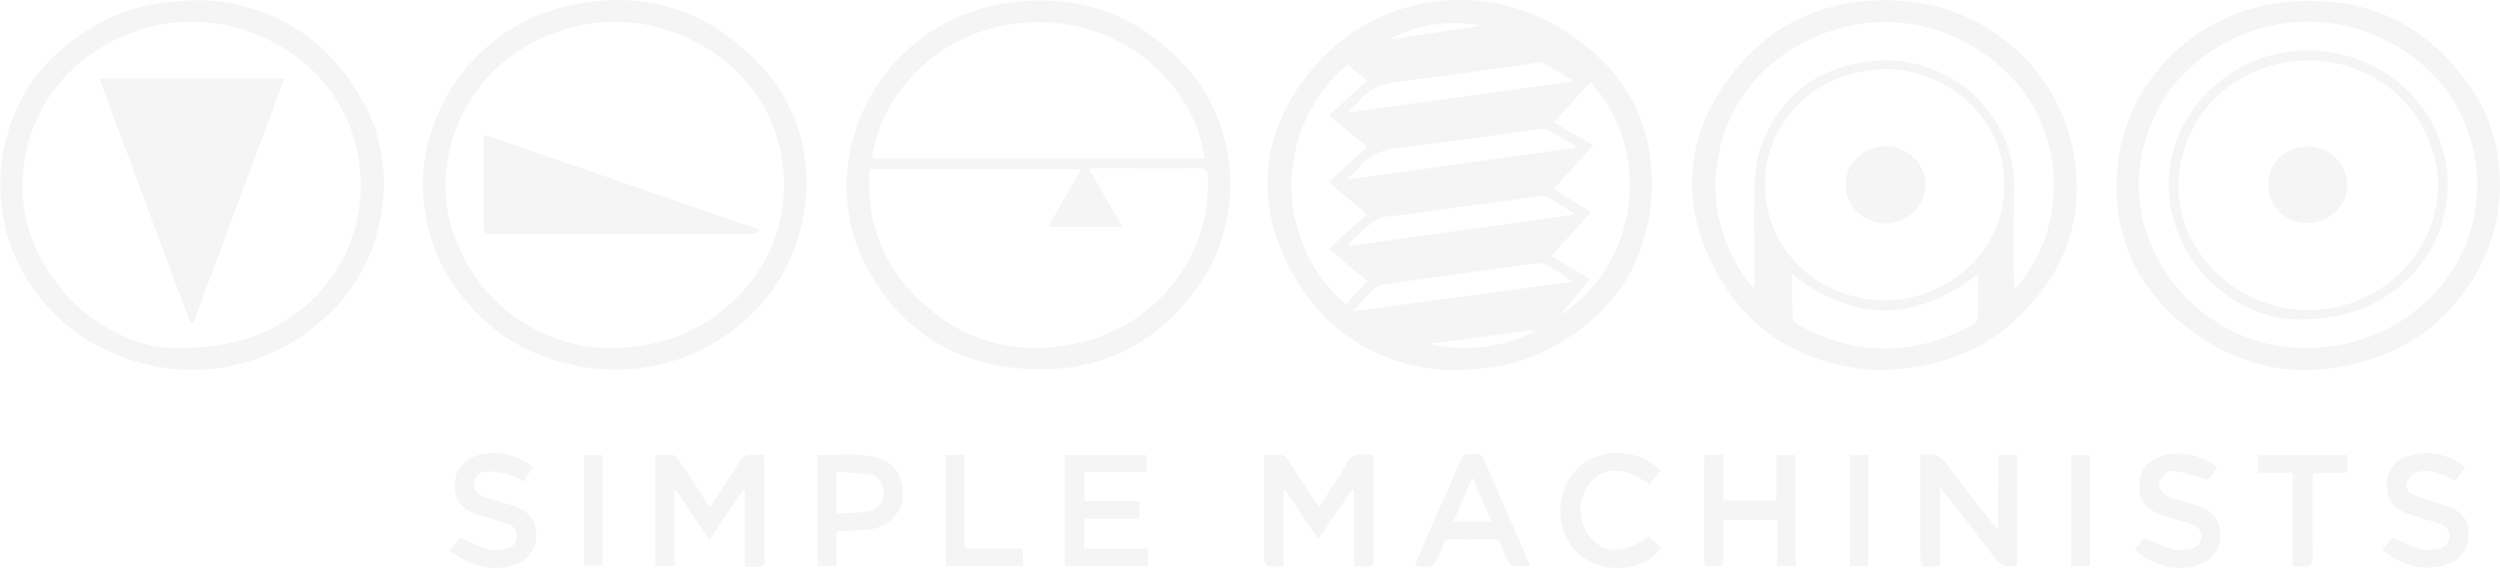
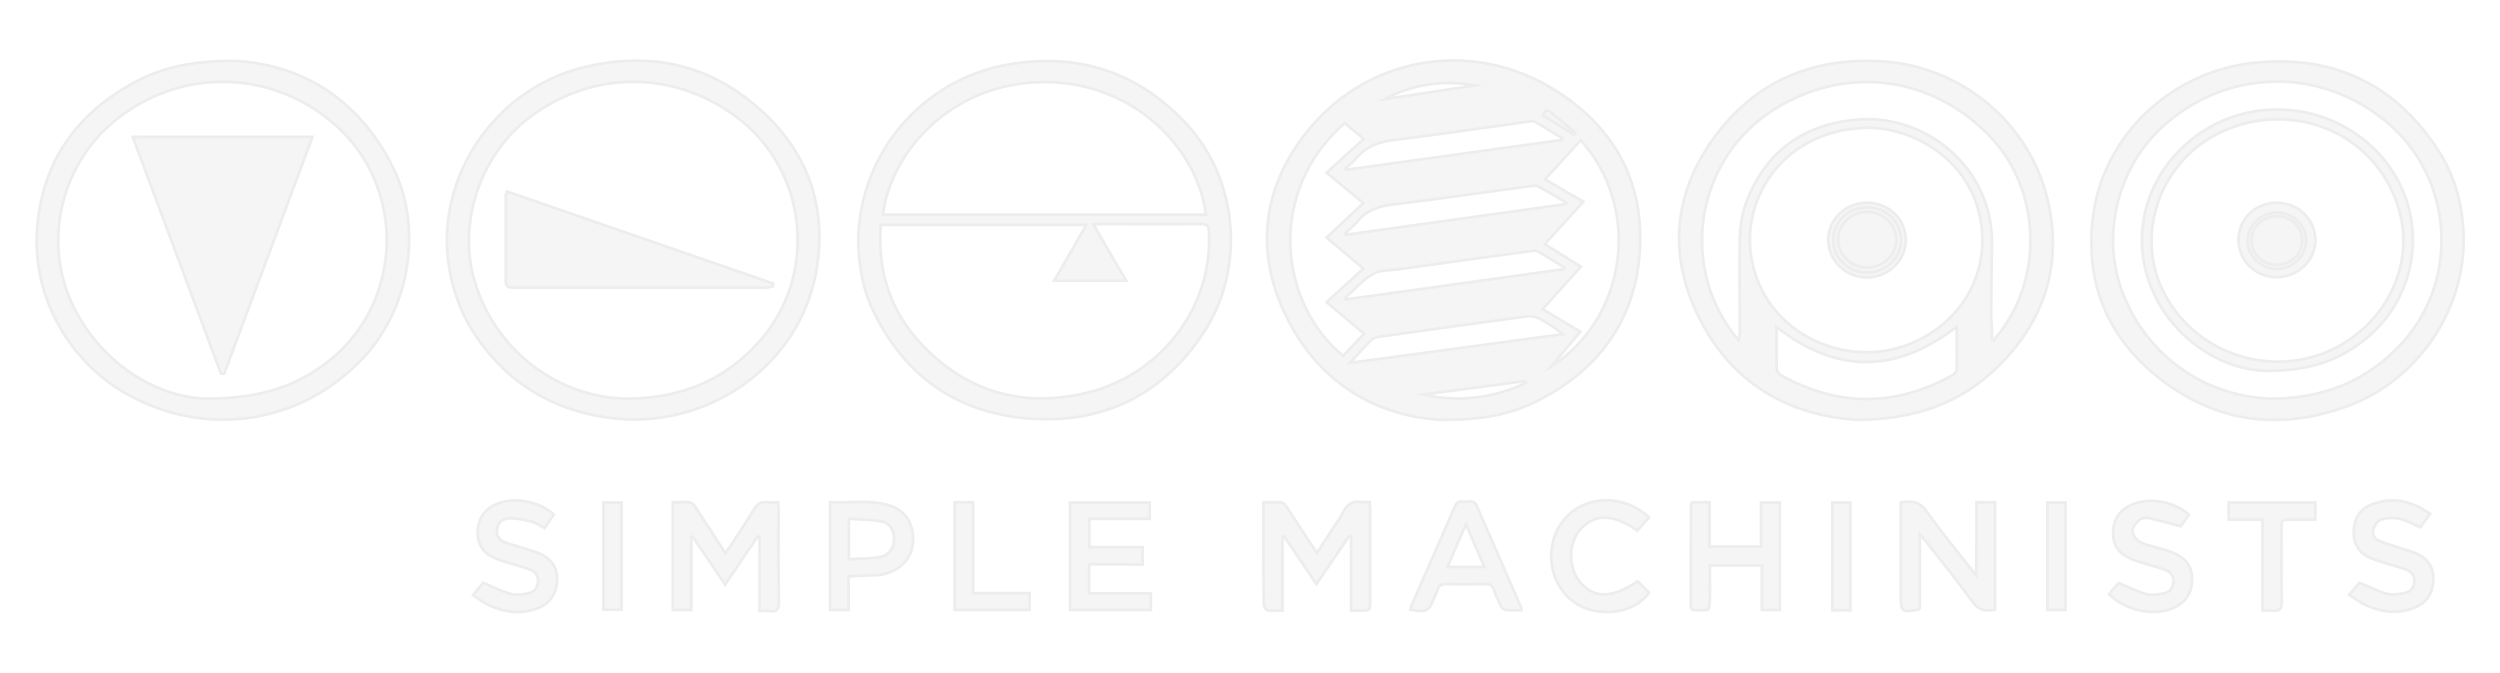
- <svg xmlns="http://www.w3.org/2000/svg" version="1.1" id="Layer_1" x="0px" y="0px" viewBox="0 0 881 200.2" style="enable-background:new 0 0 881 200.2;" xml:space="preserve">
+ <svg xmlns="http://www.w3.org/2000/svg" version="1.1" id="Layer_1" x="0px" y="0px" viewBox="0 0 907.4 244.2" style="enable-background:new 0 0 907.4 244.2;" xml:space="preserve">
  <style type="text/css">
- 	.st0{fill:#F5F5F5;}
+ 	.st0{fill:#F5F5F5;stroke:#EDEDED;stroke-miterlimit:10;}
</style>
  <g id="v0ACCk_1_">
    <g>
-       <path class="st0" d="M510.2,130.4c-23.3-1.2-44.9-13-57-38.5c-10.5-22.2-8.3-44.2,6.3-63.9c21.8-29.5,61.3-36.7,92.3-16.9    c21.8,13.9,32.4,34.4,30,60.3c-2.2,23.5-15,40.6-35.8,51.5C535.7,128.3,525.6,130.4,510.2,130.4z M474.9,22.7    c-27.7,23.8-24.8,64.4-0.6,84.5c2.5-2.6,4.9-5.3,7.6-8.1c-4.5-3.8-9-7.5-13.6-11.4c4.5-4.2,8.9-8.1,13.4-12.2    c-4.6-3.8-8.9-7.5-13.4-11.3c4.5-4.2,8.9-8.3,13.4-12.5c-4.6-3.8-8.9-7.3-13.4-11c4.5-4.1,8.9-8.1,13.5-12.3    C479.4,26.5,477.2,24.6,474.9,22.7z M549.6,111.2c28.5-18.3,32.7-58.5,10.9-82.3c-4.3,4.7-8.5,9.4-12.9,14.2    c4.7,2.8,9.2,5.4,13.9,8.1c-4.7,5.2-9.3,10.2-14,15.4c4.5,2.8,8.6,5.4,13.1,8.2c-4.7,5.2-9.2,10.2-13.9,15.4    c4.7,2.8,9.1,5.5,13.7,8.2C556.6,102.9,553.1,107,549.6,111.2z M555.1,52.1c0.1-0.2,0.1-0.4,0.2-0.6c-3.4-2-6.8-4-10.3-5.9    c-0.6-0.3-1.5-0.2-2.3-0.1c-16.7,2.2-33.4,4.7-50.2,6.7c-5.3,0.6-9.7,2.1-13.1,6.3c-1.3,1.5-2.9,2.8-4.4,4.2    c0.1,0.2,0.2,0.3,0.3,0.5C502,59.5,528.6,55.8,555.1,52.1z M554.4,75.7c0.1-0.2,0.1-0.4,0.2-0.6c-3.2-2-6.4-4-9.7-5.9    c-0.6-0.3-1.5-0.2-2.3-0.1c-16.2,2.2-32.4,4.4-48.6,6.7c-3.1,0.4-6.6,0.2-9,1.7c-3.8,2.3-6.8,5.8-10.1,8.8    c0.1,0.1,0.2,0.3,0.3,0.4C501.6,83,528,79.4,554.4,75.7z M553.7,28.8c0.1-0.2,0.1-0.4,0.2-0.6c-3.4-2-6.7-4.1-10.1-6.1    c-0.5-0.3-1.4-0.1-2.1,0c-16.3,2.3-32.6,4.7-48.9,6.7c-5.4,0.7-10,2.2-13.6,6.5c-1.2,1.4-2.7,2.6-4,3.8c0.1,0.2,0.2,0.3,0.3,0.5    C501.6,36,527.7,32.4,553.7,28.8z M476.8,109.7c26.3-3.5,51.8-7,77.2-10.4c-2.7-2.3-5.5-4.1-8.4-5.6c-1.3-0.7-3-1.1-4.4-0.9    c-17.9,2.4-35.7,4.9-53.6,7.4c-1,0.1-2.2,0.4-2.9,1C482.2,103.7,479.8,106.4,476.8,109.7z M540.6,117c-0.1-0.2-0.1-0.5-0.2-0.7    c-12.4,1.6-24.7,3.3-37.1,4.9C516.3,124.1,528.8,122.6,540.6,117z M489.3,14c11-1.7,21.9-3.3,32.9-5C510.6,6.9,499.6,8.6,489.3,14    z M558.1,26.8c0.2-0.2,0.4-0.4,0.5-0.6c-3-2.5-6-4.9-8.9-7.4c-1.4-1.2-2.2-0.6-2.8,1.1C550.6,22.2,554.4,24.5,558.1,26.8z" />
-       <path class="st0" d="M661.4,130.4c-25.3-1.4-46.9-13.3-58.9-39.2c-10.3-22.1-7.8-44,6.8-63.7c15-20.3,35.9-28.8,60.9-27.2    c28.9,1.9,53.7,22.7,60,51c5.2,23.4-1.6,43.8-18.9,60.4C698.2,124.3,682.2,130.1,661.4,130.4z M664.2,24.3    c-2.7,0.3-5.5,0.4-8.2,0.9c-2.5,0.5-5,1.2-7.4,2.1c-23.3,8.6-33.4,35-21.9,56.7c10.1,19,34.7,27.2,54.8,18.2    c19.4-8.6,28.9-28.6,23.2-48.5C700,36.7,683,24.5,664.2,24.3z M709.8,101.3c0.2,0.1,0.5,0.2,0.7,0.3c0.2-0.4,0.4-0.8,0.7-1.1    c17.6-20.7,16.6-53.6-2.2-73.1c-21.2-22-52.3-25.9-78.2-9.7c-27.5,17.2-34.6,54.5-15.5,80.6c0.8,1.1,1.7,2.1,2.5,3.1    c0.5-1.3,0.6-2.2,0.5-3.2c0-11.1-0.3-22.3,0-33.4c0.1-4.3,0.7-8.7,2.1-12.7c6.7-18.4,20.1-28.6,39.5-30.6    c25.5-2.7,50.5,17.2,49.9,45.5c-0.2,8.8-0.2,17.5-0.3,26.3C709.8,95.9,709.8,98.6,709.8,101.3z M697,96.6    c-22.1,17-43.6,17.1-65.4,0.1c0,5.2-0.1,10.3,0.1,15.3c0,0.7,0.8,1.8,1.5,2.2c20.7,11.5,41.4,11.5,62.1,0.1    c0.7-0.4,1.7-1.3,1.7-2.1C697.1,107,697,101.9,697,96.6z" />
-       <path class="st0" d="M298.3,64.7c0.8-31.4,23.4-57.9,54.5-63.3C378.4-3,400.4,4.3,418,23.6C436.4,44,438.8,76,423.5,99    c-14.6,22-35.7,32.6-61.9,31c-27-1.7-46.7-15.3-58.3-40.1C299.7,82,298.4,73.4,298.3,64.7z M395.6,79.9c-9,0-17.3,0-26.2,0    c4.1-7,7.8-13.5,11.7-20.3c-25.1,0-49.8,0-74.6,0c-1.3,16.9,3.5,31.6,15.1,43.7c16.3,17,36.3,22.7,59.1,17.4    c26.7-6.1,46.4-30.6,44.9-58.6c-0.1-2.3-0.8-2.8-3-2.8c-12,0.1-24.1,0-36.1,0c-0.8,0-1.5,0.1-2.8,0.2    C387.7,66.5,391.5,73,395.6,79.9z M424.5,55.9c-2.7-22.8-25.1-48.2-58.8-48.1c-34.1,0.1-55.9,26.1-58.4,48.1    C346.4,55.9,385.4,55.9,424.5,55.9z" />
-       <path class="st0" d="M71.9,0.1c23.7,1.2,45,13.3,57.6,38.8c10.7,21.6,6.2,50.3-10.3,68.4c-21.6,23.6-54.8,29.7-83.4,15.3    c-23.6-11.8-38-37.1-35.4-63.2c2.3-23.8,15-40.9,36-51.9C46.1,2.4,56.6,0.1,71.9,0.1z M62.6,122.7c18.5-0.2,30.6-4.2,41.6-12.2    c28.6-20.6,30.9-63.3,4.6-86.9C84.9,2.3,50,2.4,26.2,23.8C9.4,39,3.4,63.8,11.5,84.8C20.4,107.7,42.5,122.7,62.6,122.7z" />
-       <path class="st0" d="M881,65.1c0.1,26.4-17.4,51.4-42.4,60.4c-24,8.7-46.7,6-67-9.4c-19.8-15.1-28.4-35.5-25-60.3    c4-29,28.5-51.6,57.5-54.9s52,7.3,67.9,32C878.2,42.6,880.9,53.5,881,65.1z M812.7,122.7c18.3-0.4,33.3-6.7,45.5-19.7    c21-22.4,19.4-58.6-3.4-79.2c-24-21.6-59.1-21.6-83,0.1c-16.5,15-22.5,39.7-14.6,60.3C766.1,107.6,788.2,122.7,812.7,122.7z" />
-       <path class="st0" d="M149,65c0.2-29.2,20.9-55.5,49.4-62.5c24.3-6,46.3-1.2,64.9,15.8c16.6,15.2,23.5,34.4,20,56.8    c-5.6,36.1-41,60.1-77.2,54.3c-21-3.3-37.1-14.1-48.3-32.1C152.4,88.4,148.9,76,149,65z M215.6,122.7c19-0.4,34.2-6.9,46.3-20.2    c22.1-24.1,18.3-62.9-8.1-82.3c-22.6-16.6-51.3-16.7-74-0.2c-17.9,13.1-26.7,37.3-21.2,58.4C165.6,104.8,189.4,122.9,215.6,122.7z    " />
-       <path class="st0" d="M237.7,172.8c0,8.8,0,17.6,0,26.6c-2.4,0-4.5,0-6.7,0c0-13,0-25.9,0-39.1c2.1,0,4.2-0.2,6.3,0.1    c0.7,0.1,1.6,1,2,1.8c3.6,5.4,7,10.8,10.8,16.6c1-1.5,1.9-2.8,2.8-4.1c2.5-3.9,5.1-7.7,7.4-11.6c1.2-2.1,2.6-3.1,5-2.8    c1.2,0.2,2.4,0,3.9,0c0.1,1.1,0.2,2,0.2,3c0,11.1-0.1,22.1,0.1,33.2c0,2.5-0.6,3.6-3.2,3.3c-1.1-0.2-2.3,0-3.8,0    c0-9.1,0-18,0-26.9c-0.2-0.1-0.4-0.1-0.7-0.2c-3.9,5.7-7.7,11.4-11.8,17.5c-4-6-7.9-11.7-11.8-17.4    C238.1,172.7,237.9,172.7,237.7,172.8z" />
-       <path class="st0" d="M477.2,199.6c0-9.2,0-18,0-26.8c-0.2-0.1-0.5-0.2-0.7-0.3c-3.9,5.8-7.8,11.5-11.9,17.5    c-4-6-7.9-11.7-11.7-17.3c-0.2,0-0.4,0.1-0.6,0.1c0,8.8,0,17.6,0,26.8c-2.1,0-3.9,0.2-5.5-0.1c-0.6-0.1-1.3-1.5-1.3-2.3    c-0.1-7.4-0.1-14.9-0.1-22.3c0-4.8,0-9.5,0-14.6c2.3,0,4.5-0.1,6.5,0.1c0.7,0.1,1.4,0.9,1.9,1.6c3.1,4.7,6.2,9.5,9.3,14.2    c0.5,0.7,1,1.4,1.7,2.5c1.9-2.9,3.6-5.5,5.3-8.2c1.5-2.3,3.2-4.5,4.4-6.9c1.4-2.7,3.3-3.9,6.3-3.4c0.9,0.2,1.9,0,3.1,0    c0.1,1.2,0.2,2.1,0.2,3.1c0,11,0,22,0,32.9c0,3.4,0,3.4-3.5,3.4C479.5,199.6,478.5,199.6,477.2,199.6z" />
-       <path class="st0" d="M704.2,160.3c2.5,0,4.5,0,6.7,0c0,13.1,0,26,0,39c-3.3,0.6-5.8,0.4-8.1-2.8c-5.5-7.6-11.4-14.9-17.2-22.3    c-0.5-0.6-1-1.2-2-2.3c0,9.5,0,18.4,0,26.9c-0.4,0.4-0.5,0.5-0.6,0.5c-6,1-6.3,0.8-6.3-5.2c0-10.3,0-20.5,0-30.8c0-1,0-1.9,0-2.9    c3.9-0.8,6.8-0.4,9.3,3.1c5.1,7.2,10.7,14,16.2,21c0.5,0.6,1,1.2,1.9,2.3C704.2,177.7,704.2,169.1,704.2,160.3z" />
-       <path class="st0" d="M382.1,182.8c0,3.7,0,7,0,10.6c7.5,0,14.8,0,22.4,0c0,2.2,0,4,0,6c-9.8,0-19.4,0-29.3,0c0-13,0-25.9,0-39    c9.6,0,19.1,0,28.9,0c0,1.9,0,3.8,0,5.9c-7.2,0-14.4,0-21.9,0c0,3.5,0,6.7,0,10.3c6.4,0,12.8,0,19.3,0c0,2.2,0,4.1,0,6.3    C395.1,182.8,388.7,182.8,382.1,182.8z" />
-       <path class="st0" d="M600.9,160.3c2.1,0,4.1,0,6.4,0c0,5.3,0,10.6,0,16.1c6.3,0,12.4,0,18.7,0c0-5.2,0-10.5,0-16    c2.4,0,4.4,0,6.8,0c0,12.9,0,25.8,0,39c-2,0-4.1,0-6.5,0c0-5.3,0-10.6,0-16.2c-6.4,0-12.4,0-18.9,0c0,4.2,0.1,8.4,0,12.6    c0,1.2-0.2,3.4-0.7,3.5c-1.7,0.4-3.7,0.2-5.5,0.1c-0.3,0-0.7-1-0.7-1.5c0-12.3,0-24.6,0.1-36.9    C600.6,160.8,600.7,160.7,600.9,160.3z" />
-       <path class="st0" d="M539,199.5c-2.1,0-3.9,0.1-5.7-0.1c-0.7-0.1-1.5-0.8-1.8-1.5c-0.9-1.9-1.8-3.9-2.5-5.9    c-0.6-1.6-1.5-2.1-3.2-2c-4.8,0.1-9.5,0.1-14.3,0c-1.6,0-2.5,0.5-2.9,2c-0.3,1-0.8,1.9-1.2,2.9c-2.2,5.2-2.7,5.4-8.7,4.4    c0.2-0.7,0.4-1.3,0.6-1.9c5.2-11.8,10.3-23.6,15.5-35.4c0.6-1.4,1.3-2.3,2.9-1.9c1.7,0.4,3.9-1.2,5.1,1.5    c5.3,12.3,10.8,24.6,16.1,36.9C539,198.6,539,198.9,539,199.5z M512.2,183.8c4.6,0,8.8,0,13.4,0c-2.2-5.2-4.4-10-6.7-15.5    C516.4,173.8,514.4,178.6,512.2,183.8z" />
-       <path class="st0" d="M294.8,187.2c0,4.1,0,8,0,12.2c-2.3,0-4.4,0-6.7,0c0-12.9,0-25.8,0-39.1c7.2,0.3,14.6-1,21.7,1.2    c6,1.9,9,7.3,8.3,14c-0.6,5.8-5.6,10.5-12.3,11.2C302.3,186.9,298.8,187,294.8,187.2z M294.9,181c4-0.3,7.7-0.2,11.3-0.8    c3.2-0.5,5-3.2,5.1-6.2c0.1-3.3-1.3-6.1-4.4-6.7c-3.9-0.7-7.9-0.7-12-1C294.9,171.4,294.9,175.9,294.9,181z" />
-       <path class="st0" d="M868.8,164.5c-1.3,1.8-2.4,3.4-3.5,4.9c-2.6-1.1-5-2.6-7.6-3.1c-2.1-0.5-4.6-0.4-6.7,0.3    c-1.2,0.4-2.4,2.2-2.8,3.6c-0.6,1.9,0.5,3.5,2.4,4.2c1.9,0.8,4,1.4,6,2.1c2.3,0.8,4.8,1.4,7,2.3c4.1,1.7,6.5,4.8,6.4,9.5    c-0.1,4.8-2.3,8.4-6.7,10.2c-6.4,2.6-12.7,1.7-18.7-1.3c-1.7-0.9-3.2-2.1-5.1-3.3c1.5-1.8,2.7-3.3,3.7-4.4    c3.6,1.5,6.8,3.2,10.2,4.1c2.1,0.5,4.5,0,6.7-0.5c1.9-0.5,3-2.1,3-4.2c0.1-2-1-3.4-2.8-4.1c-2.3-0.9-4.7-1.5-7.1-2.2    c-1.9-0.6-3.9-1.2-5.8-2c-4.2-1.7-6.3-4.8-6.3-9.5c0.1-4.8,2.2-8.3,6.5-10C855.2,158.2,862.1,159.8,868.8,164.5z" />
-       <path class="st0" d="M187.8,164.8c-1.1,1.6-2.2,3.1-3.4,4.9c-1.5-0.8-2.9-1.9-4.5-2.3c-2.6-0.7-5.3-1.3-8-1.3    c-2.3,0-4.3,1.2-4.7,3.9s1,4.2,3.3,5c2.2,0.8,4.6,1.4,6.8,2.1c1.8,0.6,3.6,1.1,5.3,1.8c4.2,1.8,6.6,5,6.4,9.7    c-0.2,4.8-2.4,8.3-6.9,10.1c-6.1,2.4-12.2,1.6-18-1.1c-1.9-0.9-3.6-2.2-5.6-3.6c1.5-1.8,2.7-3.3,3.7-4.5c3.5,1.5,6.7,3.2,10.1,4.1    c2,0.6,4.4,0.1,6.5-0.3c2-0.5,3.2-2.1,3.3-4.3s-1.1-3.6-3-4.3c-2.3-0.9-4.7-1.5-7.1-2.2c-1.8-0.6-3.7-1.1-5.5-1.9    c-3.9-1.6-6.2-4.5-6.3-8.9c-0.1-4.7,1.8-8.2,6-10.4C172.6,158.1,182.5,159.7,187.8,164.8z" />
-       <path class="st0" d="M752.3,193.7c0.8-1,1.6-2,2.5-3c0.4-0.5,0.9-1,1-1.1c3.6,1.5,6.8,3.2,10.2,4.1c2,0.5,4.4,0,6.5-0.4    c1.9-0.4,3-2.1,3.2-4.1c0.1-2.1-1-3.6-2.9-4.3c-2.3-0.9-4.7-1.5-7.1-2.2c-1.8-0.6-3.7-1.1-5.5-1.9c-4.3-1.8-6.6-5-6.4-9.7    c0.1-4.7,2.4-8,6.7-9.9c6.3-2.8,15.2-1.3,20.8,3.6c-1.1,1.6-2.3,3.2-3,4.2c-4.2-1.1-8-2.2-11.7-3c-1-0.2-2.5,0.1-3.3,0.7    c-1.1,1-2.4,2.5-2.5,3.9c-0.1,1.2,1.1,3,2.2,3.8c1.6,1.1,3.7,1.5,5.7,2.1c1.9,0.6,3.9,1,5.8,1.7c5.9,2.2,8.2,5.5,7.9,11    c-0.3,5.2-3.5,8.8-9.2,10.3C766.3,201.3,757.6,198.9,752.3,193.7z" />
-       <path class="st0" d="M585.3,165.8c-1.5,1.7-2.9,3.3-4.2,4.8c-8.4-6-15.2-6.3-20.4-0.8c-4.7,5-4.9,14.1-0.4,19.5    c5.1,6,11.5,6,20.9-0.3c1.4,1.3,2.7,2.7,4.1,4.1c-5.2,7.8-19.1,9.5-27.5,3.2c-9.2-6.9-10.7-20.9-3.2-29.8    C562,157.6,576.3,157.2,585.3,165.8z" />
-       <path class="st0" d="M808,166.6c-4.4,0-8.2,0-12.3,0c0-2.2,0-4.1,0-6.2c10.4,0,20.9,0,31.5,0c0,2,0,3.9,0,6.2c-3,0-6,0-8.9,0    c-3.4,0-3.4,0-3.4,3.5c0,8.8-0.1,17.5,0.1,26.3c0,2.6-0.8,3.5-3.3,3.2c-1.1-0.1-2.3,0-3.7,0C808,188.5,808,177.8,808,166.6z" />
-       <path class="st0" d="M333.3,160.3c2.2,0,4.3,0,6.7,0c0,11,0,21.8,0,33c7,0,13.7,0,20.5,0c0,2.2,0,4.1,0,6.1c-9.1,0-18.1,0-27.2,0    C333.3,186.4,333.3,173.5,333.3,160.3z" />
-       <path class="st0" d="M212.4,160.4c0,13,0,25.8,0,38.9c-2.2,0-4.3,0-6.6,0c0-12.9,0-25.8,0-38.9C208,160.4,210.2,160.4,212.4,160.4    z" />
-       <path class="st0" d="M658.4,199.5c-2.2,0-4.3,0-6.5,0c0-13,0-26,0-39.1c2.1,0,4.2,0,6.5,0C658.4,173.3,658.4,186.2,658.4,199.5z" />
-       <path class="st0" d="M736.5,199.4c-2.3,0-4.3,0-6.6,0c0-13,0-25.9,0-39c2.1,0,4.3,0,6.6,0C736.5,173.3,736.5,186.2,736.5,199.4z" />
-       <path class="st0" d="M558.1,26.8c-3.7-2.3-7.5-4.6-11.2-6.9c0.6-1.7,1.4-2.3,2.8-1.1c3,2.5,6,4.9,8.9,7.4    C558.5,26.4,558.3,26.6,558.1,26.8z" />
-       <path class="st0" d="M664.4,51.6c7.8-0.1,14.1,5.9,14.1,13.5c0,7.5-6.3,13.6-14.1,13.6c-7.6,0-13.9-6-14-13.4    C650.2,57.8,656.6,51.6,664.4,51.6z M664.5,53.3c-6.8,0-12.2,5.2-12.3,11.7c-0.1,6.6,5.4,11.9,12.2,11.9c6.9,0,12.3-5.3,12.3-11.9    C676.7,58.5,671.2,53.3,664.5,53.3z" />
-       <path class="st0" d="M67,113.6c-10.6-28.5-21.2-57-32-85.9c21.8,0,43.1,0,65.2,0c-10.8,28.9-21.4,57.4-32,85.9    C67.8,113.6,67.4,113.6,67,113.6z" />
-       <path class="st0" d="M810.1,112.6c-18.1,0-37.2-13.5-43.6-33.3c-6.9-21,2.3-43.7,22.3-55.1c22.8-13,52.6-5.7,66.6,16.3    c13,20.4,7.9,47.3-11.6,61.8C834.8,109.1,824.6,112.5,810.1,112.6z M813.4,21.3c-7.4,0-14.3,1.7-21,4.9    c-21.4,10.4-30.8,36.5-20.5,57.4c12.3,24.9,44.2,33.4,67.3,17.9c15.6-10.5,23.1-28.9,18.7-46.1C852.7,35,834.6,21.2,813.4,21.3z" />
-       <path class="st0" d="M170.8,47.5c32.3,11.2,64.4,22.3,96.6,33.4c0,0.3,0,0.7,0,1c-0.9,0.2-1.8,0.5-2.7,0.5c-30.5,0-61,0-91.5,0    c-1.6,0-2.8-0.1-2.8-2.2c0-10.3,0-20.5,0-30.8C170.3,48.9,170.5,48.5,170.8,47.5z" />
-       <path class="st0" d="M664.5,53.3c6.8,0,12.2,5.2,12.3,11.7c0.1,6.6-5.4,11.9-12.3,11.9c-6.9,0-12.3-5.3-12.2-11.9    C652.3,58.4,657.7,53.3,664.5,53.3z M664.5,75.1c5.8,0,10.5-4.5,10.5-10c0.1-5.6-4.8-10.2-10.7-10.2c-5.7,0.1-10.4,4.7-10.4,10.2    C654,70.7,658.7,75.1,664.5,75.1z" />
-       <path class="st0" d="M664.5,75.1c-5.8,0-10.5-4.5-10.5-10c-0.1-5.5,4.7-10.1,10.4-10.2c5.8-0.1,10.7,4.6,10.7,10.2    C675,70.6,670.2,75.1,664.5,75.1z" />
-       <path class="st0" d="M813.3,51.6c7.7,0.1,13.8,6,13.9,13.5c0,7.5-6.4,13.5-14.1,13.5c-7.8-0.1-13.8-6-13.8-13.5    C799.2,57.5,805.5,51.5,813.3,51.6z M813.1,55.2c-5.7,0.1-10.5,4.7-10.5,10.2s4.9,10.1,10.6,10.1c5.8,0,10.7-4.8,10.6-10.4    C823.7,59.6,818.8,55.1,813.1,55.2z" />
-       <path class="st0" d="M813.1,55.2c5.8-0.1,10.6,4.4,10.7,10c0.1,5.6-4.8,10.4-10.6,10.4c-5.7,0-10.5-4.7-10.6-10.1    C802.6,59.9,807.4,55.2,813.1,55.2z M813,74.1c5.2,0.1,9.3-3.7,9.4-8.7c0.1-4.8-3.9-8.8-8.9-8.9c-5.2-0.1-9.3,3.8-9.4,8.7    C804,70.1,807.9,74,813,74.1z" />
-       <path class="st0" d="M813,74.1c-5.1-0.1-9-4-8.9-8.9c0-5,4.2-8.8,9.4-8.7c5,0.1,9,4.1,8.9,8.9C822.3,70.4,818.2,74.2,813,74.1z" />
+       <path class="st0" d="M523.4,152.4c-23.3-1.2-44.9-13-57-38.5c-10.5-22.2-8.3-44.2,6.3-63.9C494.5,20.5,534,13.3,565,33.1    c21.8,13.9,32.4,34.4,30,60.3c-2.2,23.5-15,40.6-35.8,51.5C548.9,150.3,538.8,152.4,523.4,152.4z M488.1,44.7    c-27.7,23.8-24.8,64.4-0.6,84.5c2.5-2.6,4.9-5.3,7.6-8.1c-4.5-3.8-9-7.5-13.6-11.4c4.5-4.2,8.9-8.1,13.4-12.2    c-4.6-3.8-8.9-7.5-13.4-11.3c4.5-4.2,8.9-8.3,13.4-12.5c-4.6-3.8-8.9-7.3-13.4-11c4.5-4.1,8.9-8.1,13.5-12.3    C492.6,48.5,490.4,46.6,488.1,44.7z M562.8,133.2c28.5-18.3,32.7-58.5,10.9-82.3c-4.3,4.7-8.5,9.4-12.9,14.2    c4.7,2.8,9.2,5.4,13.9,8.1c-4.7,5.2-9.3,10.2-14,15.4c4.5,2.8,8.6,5.4,13.1,8.2c-4.7,5.2-9.2,10.2-13.9,15.4    c4.7,2.8,9.1,5.5,13.7,8.2C569.8,124.9,566.3,129,562.8,133.2z M568.3,74.1c0.1-0.2,0.1-0.4,0.2-0.6c-3.4-2-6.8-4-10.3-5.9    c-0.6-0.3-1.5-0.2-2.3-0.1c-16.7,2.2-33.4,4.7-50.2,6.7c-5.3,0.6-9.7,2.1-13.1,6.3c-1.3,1.5-2.9,2.8-4.4,4.2    c0.1,0.2,0.2,0.3,0.3,0.5C515.2,81.5,541.8,77.8,568.3,74.1z M567.6,97.7c0.1-0.2,0.1-0.4,0.2-0.6c-3.2-2-6.4-4-9.7-5.9    c-0.6-0.3-1.5-0.2-2.3-0.1c-16.2,2.2-32.4,4.4-48.6,6.7c-3.1,0.4-6.6,0.2-9,1.7c-3.8,2.3-6.8,5.8-10.1,8.8    c0.1,0.1,0.2,0.3,0.3,0.4C514.8,105,541.2,101.4,567.6,97.7z M566.9,50.8c0.1-0.2,0.1-0.4,0.2-0.6c-3.4-2-6.7-4.1-10.1-6.1    c-0.5-0.3-1.4-0.1-2.1,0c-16.3,2.3-32.6,4.7-48.9,6.7c-5.4,0.7-10,2.2-13.6,6.5c-1.2,1.4-2.7,2.6-4,3.8c0.1,0.2,0.2,0.3,0.3,0.5    C514.8,58,540.9,54.4,566.9,50.8z M490,131.7c26.3-3.5,51.8-7,77.2-10.4c-2.7-2.3-5.5-4.1-8.4-5.6c-1.3-0.7-3-1.1-4.4-0.9    c-17.9,2.4-35.7,4.9-53.6,7.4c-1,0.1-2.2,0.4-2.9,1C495.4,125.7,493,128.4,490,131.7z M553.8,139c-0.1-0.2-0.1-0.5-0.2-0.7    c-12.4,1.6-24.7,3.3-37.1,4.9C529.5,146.1,542,144.6,553.8,139z M502.5,36c11-1.7,21.9-3.3,32.9-5C523.8,28.9,512.8,30.6,502.5,36    z M571.3,48.8c0.2-0.2,0.4-0.4,0.5-0.6c-3-2.5-6-4.9-8.9-7.4c-1.4-1.2-2.2-0.6-2.8,1.1C563.8,44.2,567.6,46.5,571.3,48.8z" />
+       <path class="st0" d="M674.6,152.4c-25.3-1.4-46.9-13.3-58.9-39.2c-10.3-22.1-7.8-44,6.8-63.7c15-20.3,35.9-28.8,60.9-27.2    c28.9,1.9,53.7,22.7,60,51c5.2,23.4-1.6,43.8-18.9,60.4C711.4,146.3,695.4,152.1,674.6,152.4z M677.4,46.3    c-2.7,0.3-5.5,0.4-8.2,0.9c-2.5,0.5-5,1.2-7.4,2.1c-23.3,8.6-33.4,35-21.9,56.7c10.1,19,34.7,27.2,54.8,18.2    c19.4-8.6,28.9-28.6,23.2-48.5C713.2,58.7,696.2,46.5,677.4,46.3z M723,123.3c0.2,0.1,0.5,0.2,0.7,0.3c0.2-0.4,0.4-0.8,0.7-1.1    c17.6-20.7,16.6-53.6-2.2-73.1c-21.2-22-52.3-25.9-78.2-9.7c-27.5,17.2-34.6,54.5-15.5,80.6c0.8,1.1,1.7,2.1,2.5,3.1    c0.5-1.3,0.6-2.2,0.5-3.2c0-11.1-0.3-22.3,0-33.4c0.1-4.3,0.7-8.7,2.1-12.7c6.7-18.4,20.1-28.6,39.5-30.6    c25.5-2.7,50.5,17.2,49.9,45.5c-0.2,8.8-0.2,17.5-0.3,26.3C723,117.9,723,120.6,723,123.3z M710.2,118.6    c-22.1,17-43.6,17.1-65.4,0.1c0,5.2-0.1,10.3,0.1,15.3c0,0.7,0.8,1.8,1.5,2.2c20.7,11.5,41.4,11.5,62.1,0.1    c0.7-0.4,1.7-1.3,1.7-2.1C710.3,129,710.2,123.9,710.2,118.6z" />
+       <path class="st0" d="M311.5,86.7c0.8-31.4,23.4-57.9,54.5-63.3c25.6-4.4,47.6,2.9,65.2,22.2C449.6,66,452,98,436.7,121    c-14.6,22-35.7,32.6-61.9,31c-27-1.7-46.7-15.3-58.3-40.1C312.9,104,311.6,95.4,311.5,86.7z M408.8,101.9c-9,0-17.3,0-26.2,0    c4.1-7,7.8-13.5,11.7-20.3c-25.1,0-49.8,0-74.6,0c-1.3,16.9,3.5,31.6,15.1,43.7c16.3,17,36.3,22.7,59.1,17.4    c26.7-6.1,46.4-30.6,44.9-58.6c-0.1-2.3-0.8-2.8-3-2.8c-12,0.1-24.1,0-36.1,0c-0.8,0-1.5,0.1-2.8,0.2    C400.9,88.5,404.7,95,408.8,101.9z M437.7,77.9c-2.7-22.8-25.1-48.2-58.8-48.1c-34.1,0.1-55.9,26.1-58.4,48.1    C359.6,77.9,398.6,77.9,437.7,77.9z" />
+       <path class="st0" d="M85.1,22.1c23.7,1.2,45,13.3,57.6,38.8c10.7,21.6,6.2,50.3-10.3,68.4C110.8,152.9,77.6,159,49,144.6    c-23.6-11.8-38-37.1-35.4-63.2c2.3-23.8,15-40.9,36-51.9C59.3,24.4,69.8,22.1,85.1,22.1z M75.8,144.7c18.5-0.2,30.6-4.2,41.6-12.2    c28.6-20.6,30.9-63.3,4.6-86.9c-23.9-21.3-58.8-21.2-82.6,0.2c-16.8,15.2-22.8,40-14.7,61C33.6,129.7,55.7,144.7,75.8,144.7z" />
+       <path class="st0" d="M894.2,87.1c0.1,26.4-17.4,51.4-42.4,60.4c-24,8.7-46.7,6-67-9.4c-19.8-15.1-28.4-35.5-25-60.3    c4-29,28.5-51.6,57.5-54.9s52,7.3,67.9,32C891.4,64.6,894.1,75.5,894.2,87.1z M825.9,144.7c18.3-0.4,33.3-6.7,45.5-19.7    c21-22.4,19.4-58.6-3.4-79.2c-24-21.6-59.1-21.6-83,0.1c-16.5,15-22.5,39.7-14.6,60.3C779.3,129.6,801.4,144.7,825.9,144.7z" />
+       <path class="st0" d="M162.2,87c0.2-29.2,20.9-55.5,49.4-62.5c24.3-6,46.3-1.2,64.9,15.8c16.6,15.2,23.5,34.4,20,56.8    c-5.6,36.1-41,60.1-77.2,54.3c-21-3.3-37.1-14.1-48.3-32.1C165.6,110.4,162.1,98,162.2,87z M228.8,144.7    c19-0.4,34.2-6.9,46.3-20.2c22.1-24.1,18.3-62.9-8.1-82.3c-22.6-16.6-51.3-16.7-74-0.2c-17.9,13.1-26.7,37.3-21.2,58.4    C178.8,126.8,202.6,144.9,228.8,144.7z" />
+       <path class="st0" d="M250.9,194.8c0,8.8,0,17.6,0,26.6c-2.4,0-4.5,0-6.7,0c0-13,0-25.9,0-39.1c2.1,0,4.2-0.2,6.3,0.1    c0.7,0.1,1.6,1,2,1.8c3.6,5.4,7,10.8,10.8,16.6c1-1.5,1.9-2.8,2.8-4.1c2.5-3.9,5.1-7.7,7.4-11.6c1.2-2.1,2.6-3.1,5-2.8    c1.2,0.2,2.4,0,3.9,0c0.1,1.1,0.2,2,0.2,3c0,11.1-0.1,22.1,0.1,33.2c0,2.5-0.6,3.6-3.2,3.3c-1.1-0.2-2.3,0-3.8,0    c0-9.1,0-18,0-26.9c-0.2-0.1-0.4-0.1-0.7-0.2c-3.9,5.7-7.7,11.4-11.8,17.5c-4-6-7.9-11.7-11.8-17.4    C251.3,194.7,251.1,194.7,250.9,194.8z" />
+       <path class="st0" d="M490.4,221.6c0-9.2,0-18,0-26.8c-0.2-0.1-0.5-0.2-0.7-0.3c-3.9,5.8-7.8,11.5-11.9,17.5    c-4-6-7.9-11.7-11.7-17.3c-0.2,0-0.4,0.1-0.6,0.1c0,8.8,0,17.6,0,26.8c-2.1,0-3.9,0.2-5.5-0.1c-0.6-0.1-1.3-1.5-1.3-2.3    c-0.1-7.4-0.1-14.9-0.1-22.3c0-4.8,0-9.5,0-14.6c2.3,0,4.5-0.1,6.5,0.1c0.7,0.1,1.4,0.9,1.9,1.6c3.1,4.7,6.2,9.5,9.3,14.2    c0.5,0.7,1,1.4,1.7,2.5c1.9-2.9,3.6-5.5,5.3-8.2c1.5-2.3,3.2-4.5,4.4-6.9c1.4-2.7,3.3-3.9,6.3-3.4c0.9,0.2,1.9,0,3.1,0    c0.1,1.2,0.2,2.1,0.2,3.1c0,11,0,22,0,32.9c0,3.4,0,3.4-3.5,3.4C492.7,221.6,491.7,221.6,490.4,221.6z" />
+       <path class="st0" d="M717.4,182.3c2.5,0,4.5,0,6.7,0c0,13.1,0,26,0,39c-3.3,0.6-5.8,0.4-8.1-2.8c-5.5-7.6-11.4-14.9-17.2-22.3    c-0.5-0.6-1-1.2-2-2.3c0,9.5,0,18.4,0,26.9c-0.4,0.4-0.5,0.5-0.6,0.5c-6,1-6.3,0.8-6.3-5.2c0-10.3,0-20.5,0-30.8c0-1,0-1.9,0-2.9    c3.9-0.8,6.8-0.4,9.3,3.1c5.1,7.2,10.7,14,16.2,21c0.5,0.6,1,1.2,1.9,2.3C717.4,199.7,717.4,191.1,717.4,182.3z" />
+       <path class="st0" d="M395.3,204.8c0,3.7,0,7,0,10.6c7.5,0,14.8,0,22.4,0c0,2.2,0,4,0,6c-9.8,0-19.4,0-29.3,0c0-13,0-25.9,0-39    c9.6,0,19.1,0,28.9,0c0,1.9,0,3.8,0,5.9c-7.2,0-14.4,0-21.9,0c0,3.5,0,6.7,0,10.3c6.4,0,12.8,0,19.3,0c0,2.2,0,4.1,0,6.3    C408.3,204.8,401.9,204.8,395.3,204.8z" />
+       <path class="st0" d="M614.1,182.3c2.1,0,4.1,0,6.4,0c0,5.3,0,10.6,0,16.1c6.3,0,12.4,0,18.7,0c0-5.2,0-10.5,0-16    c2.4,0,4.4,0,6.8,0c0,12.9,0,25.8,0,39c-2,0-4.1,0-6.5,0c0-5.3,0-10.6,0-16.2c-6.4,0-12.4,0-18.9,0c0,4.2,0.1,8.4,0,12.6    c0,1.2-0.2,3.4-0.7,3.5c-1.7,0.4-3.7,0.2-5.5,0.1c-0.3,0-0.7-1-0.7-1.5c0-12.3,0-24.6,0.1-36.9    C613.8,182.8,613.9,182.7,614.1,182.3z" />
+       <path class="st0" d="M552.2,221.5c-2.1,0-3.9,0.1-5.7-0.1c-0.7-0.1-1.5-0.8-1.8-1.5c-0.9-1.9-1.8-3.9-2.5-5.9    c-0.6-1.6-1.5-2.1-3.2-2c-4.8,0.1-9.5,0.1-14.3,0c-1.6,0-2.5,0.5-2.9,2c-0.3,1-0.8,1.9-1.2,2.9c-2.2,5.2-2.7,5.4-8.7,4.4    c0.2-0.7,0.4-1.3,0.6-1.9c5.2-11.8,10.3-23.6,15.5-35.4c0.6-1.4,1.3-2.3,2.9-1.9c1.7,0.4,3.9-1.2,5.1,1.5    c5.3,12.3,10.8,24.6,16.1,36.9C552.2,220.6,552.2,220.9,552.2,221.5z M525.4,205.8c4.6,0,8.8,0,13.4,0c-2.2-5.2-4.4-10-6.7-15.5    C529.6,195.8,527.6,200.6,525.4,205.8z" />
+       <path class="st0" d="M308,209.2c0,4.1,0,8,0,12.2c-2.3,0-4.4,0-6.7,0c0-12.9,0-25.8,0-39.1c7.2,0.3,14.6-1,21.7,1.2    c6,1.9,9,7.3,8.3,14c-0.6,5.8-5.6,10.5-12.3,11.2C315.5,208.9,312,209,308,209.2z M308.1,203c4-0.3,7.7-0.2,11.3-0.8    c3.2-0.5,5-3.2,5.1-6.2c0.1-3.3-1.3-6.1-4.4-6.7c-3.9-0.7-7.9-0.7-12-1C308.1,193.4,308.1,197.9,308.1,203z" />
+       <path class="st0" d="M882,186.5c-1.3,1.8-2.4,3.4-3.5,4.9c-2.6-1.1-5-2.6-7.6-3.1c-2.1-0.5-4.6-0.4-6.7,0.3    c-1.2,0.4-2.4,2.2-2.8,3.6c-0.6,1.9,0.5,3.5,2.4,4.2c1.9,0.8,4,1.4,6,2.1c2.3,0.8,4.8,1.4,7,2.3c4.1,1.7,6.5,4.8,6.4,9.5    c-0.1,4.8-2.3,8.4-6.7,10.2c-6.4,2.6-12.7,1.7-18.7-1.3c-1.7-0.9-3.2-2.1-5.1-3.3c1.5-1.8,2.7-3.3,3.7-4.4    c3.6,1.5,6.8,3.2,10.2,4.1c2.1,0.5,4.5,0,6.7-0.5c1.9-0.5,3-2.1,3-4.2c0.1-2-1-3.4-2.8-4.1c-2.3-0.9-4.7-1.5-7.1-2.2    c-1.9-0.6-3.9-1.2-5.8-2c-4.2-1.7-6.3-4.8-6.3-9.5c0.1-4.8,2.2-8.3,6.5-10C868.4,180.2,875.3,181.8,882,186.5z" />
+       <path class="st0" d="M201,186.8c-1.1,1.6-2.2,3.1-3.4,4.9c-1.5-0.8-2.9-1.9-4.5-2.3c-2.6-0.7-5.3-1.3-8-1.3    c-2.3,0-4.3,1.2-4.7,3.9s1,4.2,3.3,5c2.2,0.8,4.6,1.4,6.8,2.1c1.8,0.6,3.6,1.1,5.3,1.8c4.2,1.8,6.6,5,6.4,9.7    c-0.2,4.8-2.4,8.3-6.9,10.1c-6.1,2.4-12.2,1.6-18-1.1c-1.9-0.9-3.6-2.2-5.6-3.6c1.5-1.8,2.7-3.3,3.7-4.5c3.5,1.5,6.7,3.2,10.1,4.1    c2,0.6,4.4,0.1,6.5-0.3c2-0.5,3.2-2.1,3.3-4.3s-1.1-3.6-3-4.3c-2.3-0.9-4.7-1.5-7.1-2.2c-1.8-0.6-3.7-1.1-5.5-1.9    c-3.9-1.6-6.2-4.5-6.3-8.9c-0.1-4.7,1.8-8.2,6-10.4C185.8,180.1,195.7,181.7,201,186.8z" />
+       <path class="st0" d="M765.5,215.7c0.8-1,1.6-2,2.5-3c0.4-0.5,0.9-1,1-1.1c3.6,1.5,6.8,3.2,10.2,4.1c2,0.5,4.4,0,6.5-0.4    c1.9-0.4,3-2.1,3.2-4.1c0.1-2.1-1-3.6-2.9-4.3c-2.3-0.9-4.7-1.5-7.1-2.2c-1.8-0.6-3.7-1.1-5.5-1.9c-4.3-1.8-6.6-5-6.4-9.7    c0.1-4.7,2.4-8,6.7-9.9c6.3-2.8,15.2-1.3,20.8,3.6c-1.1,1.6-2.3,3.2-3,4.2c-4.2-1.1-8-2.2-11.7-3c-1-0.2-2.5,0.1-3.3,0.7    c-1.1,1-2.4,2.5-2.5,3.9c-0.1,1.2,1.1,3,2.2,3.8c1.6,1.1,3.7,1.5,5.7,2.1c1.9,0.6,3.9,1,5.8,1.7c5.9,2.2,8.2,5.5,7.9,11    c-0.3,5.2-3.5,8.8-9.2,10.3C779.5,223.3,770.8,220.9,765.5,215.7z" />
+       <path class="st0" d="M598.5,187.8c-1.5,1.7-2.9,3.3-4.2,4.8c-8.4-6-15.2-6.3-20.4-0.8c-4.7,5-4.9,14.1-0.4,19.5    c5.1,6,11.5,6,20.9-0.3c1.4,1.3,2.7,2.7,4.1,4.1c-5.2,7.8-19.1,9.5-27.5,3.2c-9.2-6.9-10.7-20.9-3.2-29.8    C575.2,179.6,589.5,179.2,598.5,187.8z" />
+       <path class="st0" d="M821.2,188.6c-4.4,0-8.2,0-12.3,0c0-2.2,0-4.1,0-6.2c10.4,0,20.9,0,31.5,0c0,2,0,3.9,0,6.2c-3,0-6,0-8.9,0    c-3.4,0-3.4,0-3.4,3.5c0,8.8-0.1,17.5,0.1,26.3c0,2.6-0.8,3.5-3.3,3.2c-1.1-0.1-2.3,0-3.7,0C821.2,210.5,821.2,199.8,821.2,188.6z    " />
+       <path class="st0" d="M346.5,182.3c2.2,0,4.3,0,6.7,0c0,11,0,21.8,0,33c7,0,13.7,0,20.5,0c0,2.2,0,4.1,0,6.1c-9.1,0-18.1,0-27.2,0    C346.5,208.4,346.5,195.5,346.5,182.3z" />
+       <path class="st0" d="M225.6,182.4c0,13,0,25.8,0,38.9c-2.2,0-4.3,0-6.6,0c0-12.9,0-25.8,0-38.9    C221.2,182.4,223.4,182.4,225.6,182.4z" />
+       <path class="st0" d="M671.6,221.5c-2.2,0-4.3,0-6.5,0c0-13,0-26,0-39.1c2.1,0,4.2,0,6.5,0C671.6,195.3,671.6,208.2,671.6,221.5z" />
+       <path class="st0" d="M749.7,221.4c-2.3,0-4.3,0-6.6,0c0-13,0-25.9,0-39c2.1,0,4.3,0,6.6,0C749.7,195.3,749.7,208.2,749.7,221.4z" />
+       <path class="st0" d="M571.3,48.8c-3.7-2.3-7.5-4.6-11.2-6.9c0.6-1.7,1.4-2.3,2.8-1.1c3,2.5,6,4.9,8.9,7.4    C571.7,48.4,571.5,48.6,571.3,48.8z" />
+       <path class="st0" d="M677.6,73.6c7.8-0.1,14.1,5.9,14.1,13.5c0,7.5-6.3,13.6-14.1,13.6c-7.6,0-13.9-6-14-13.4    C663.4,79.8,669.8,73.6,677.6,73.6z M677.7,75.3c-6.8,0-12.2,5.2-12.3,11.7c-0.1,6.6,5.4,11.9,12.2,11.9c6.9,0,12.3-5.3,12.3-11.9    C689.9,80.5,684.4,75.3,677.7,75.3z" />
+       <path class="st0" d="M80.2,135.6c-10.6-28.5-21.2-57-32-85.9c21.8,0,43.1,0,65.2,0c-10.8,28.9-21.4,57.4-32,85.9    C81,135.6,80.6,135.6,80.2,135.6z" />
+       <path class="st0" d="M823.3,134.6c-18.1,0-37.2-13.5-43.6-33.3c-6.9-21,2.3-43.7,22.3-55.1c22.8-13,52.6-5.7,66.6,16.3    c13,20.4,7.9,47.3-11.6,61.8C848,131.1,837.8,134.5,823.3,134.6z M826.6,43.3c-7.4,0-14.3,1.7-21,4.9    c-21.4,10.4-30.8,36.5-20.5,57.4c12.3,24.9,44.2,33.4,67.3,17.9c15.6-10.5,23.1-28.9,18.7-46.1C865.9,57,847.8,43.2,826.6,43.3z" />
+       <path class="st0" d="M184,69.5c32.3,11.2,64.4,22.3,96.6,33.4c0,0.3,0,0.7,0,1c-0.9,0.2-1.8,0.5-2.7,0.5c-30.5,0-61,0-91.5,0    c-1.6,0-2.8-0.1-2.8-2.2c0-10.3,0-20.5,0-30.8C183.5,70.9,183.7,70.5,184,69.5z" />
+       <path class="st0" d="M677.7,75.3c6.8,0,12.2,5.2,12.3,11.7c0.1,6.6-5.4,11.9-12.3,11.9c-6.9,0-12.3-5.3-12.2-11.9    C665.5,80.4,670.9,75.3,677.7,75.3z M677.7,97.1c5.8,0,10.5-4.5,10.5-10c0.1-5.6-4.8-10.2-10.7-10.2c-5.7,0.1-10.4,4.7-10.4,10.2    C667.2,92.7,671.9,97.1,677.7,97.1z" />
+       <path class="st0" d="M677.7,97.1c-5.8,0-10.5-4.5-10.5-10c-0.1-5.5,4.7-10.1,10.4-10.2c5.8-0.1,10.7,4.6,10.7,10.2    C688.2,92.6,683.4,97.1,677.7,97.1z" />
+       <path class="st0" d="M826.5,73.6c7.7,0.1,13.8,6,13.9,13.5c0,7.5-6.4,13.5-14.1,13.5c-7.8-0.1-13.8-6-13.8-13.5    C812.4,79.5,818.7,73.5,826.5,73.6z M826.3,77.2c-5.7,0.1-10.5,4.7-10.5,10.2s4.9,10.1,10.6,10.1c5.8,0,10.7-4.8,10.6-10.4    C836.9,81.6,832,77.1,826.3,77.2z" />
+       <path class="st0" d="M826.3,77.2c5.8-0.1,10.6,4.4,10.7,10c0.1,5.6-4.8,10.4-10.6,10.4c-5.7,0-10.5-4.7-10.6-10.1    C815.8,81.9,820.6,77.2,826.3,77.2z M826.2,96.1c5.2,0.1,9.3-3.7,9.4-8.7c0.1-4.8-3.9-8.8-8.9-8.9c-5.2-0.1-9.3,3.8-9.4,8.7    C817.2,92.1,821.1,96,826.2,96.1z" />
+       <path class="st0" d="M826.2,96.1c-5.1-0.1-9-4-8.9-8.9c0-5,4.2-8.8,9.4-8.7c5,0.1,9,4.1,8.9,8.9C835.5,92.4,831.4,96.2,826.2,96.1    z" />
    </g>
  </g>
</svg>
